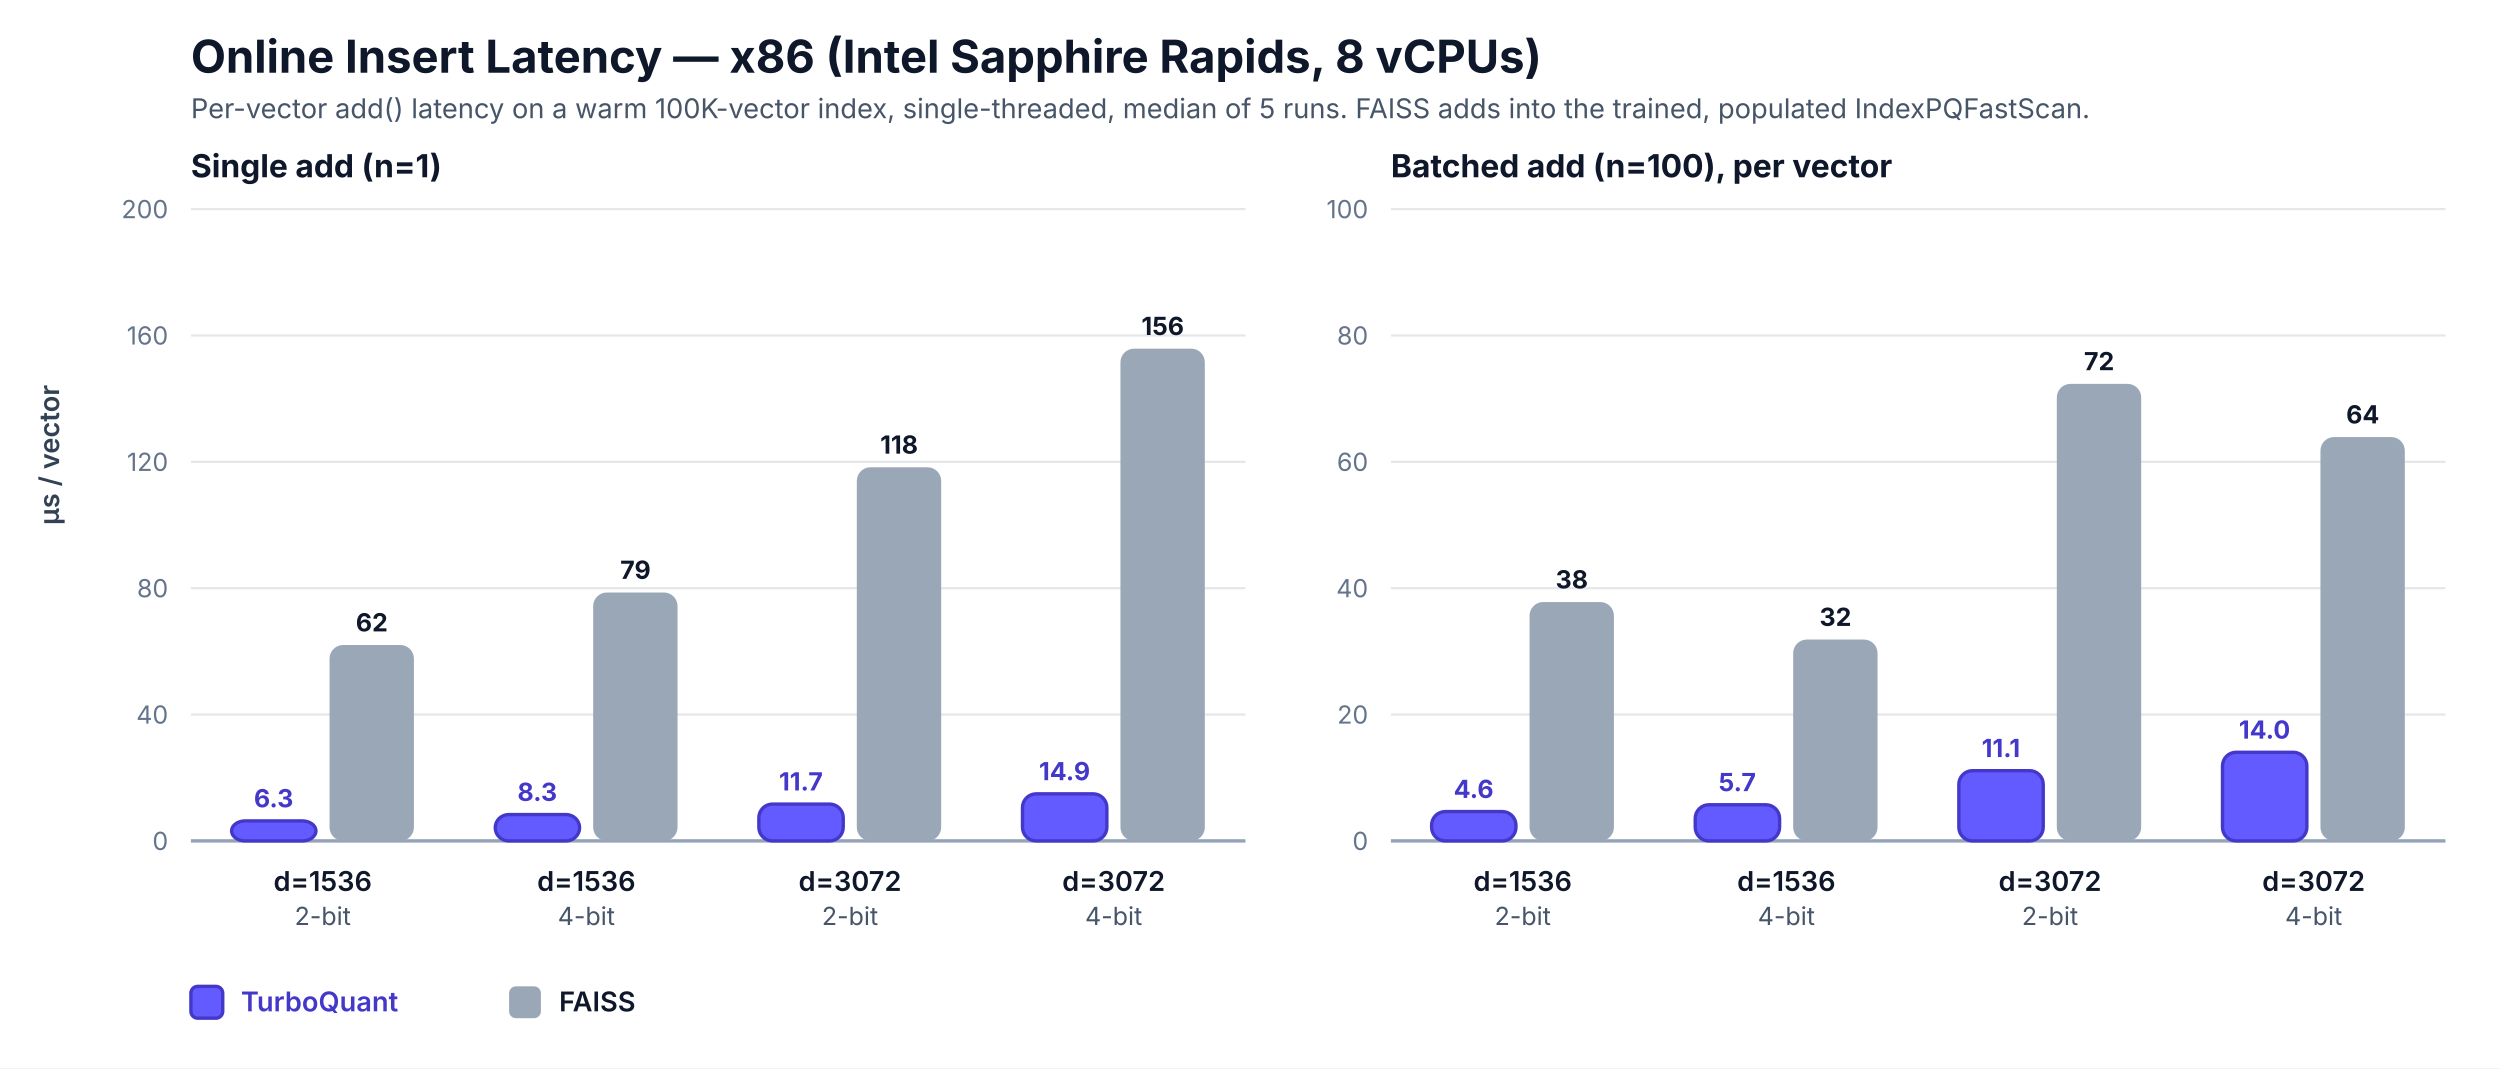
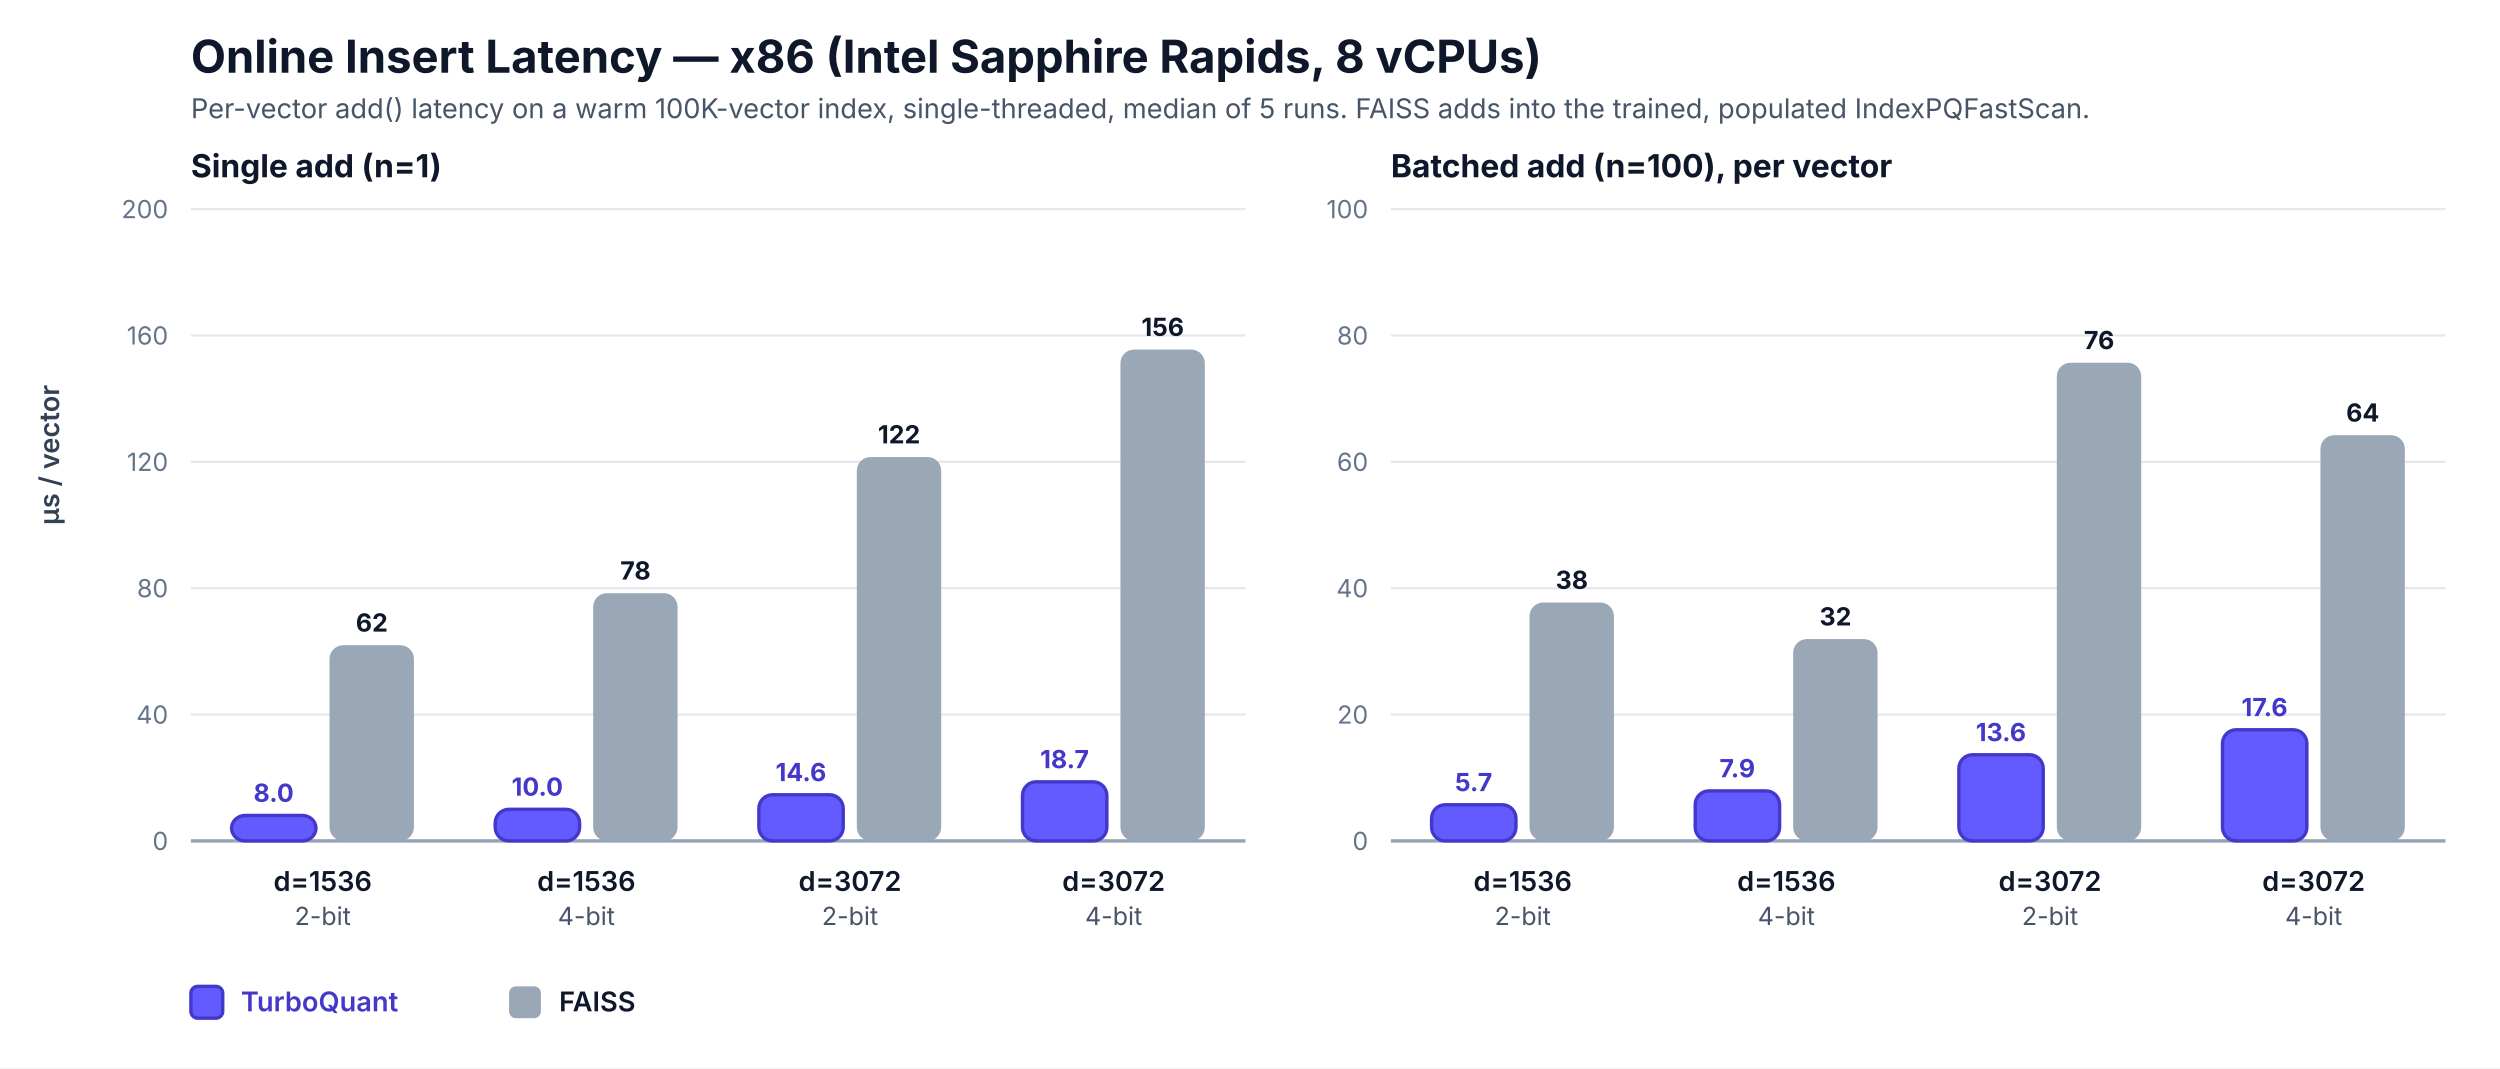
<svg xmlns="http://www.w3.org/2000/svg" width="1100" height="470" viewBox="0 0 1100 470" role="img" aria-label="Online Insert Latency — x86 (Intel Sapphire Rapids, 8 vCPUs)">
  <style>
  .title { font: 700 20px -apple-system, BlinkMacSystemFont, "Segoe UI", sans-serif; fill: #0f172a; }
  .subtitle { font: 400 12px -apple-system, BlinkMacSystemFont, "Segoe UI", sans-serif; fill: #475569; }
  .panel { font: 700 14px -apple-system, BlinkMacSystemFont, "Segoe UI", sans-serif; fill: #0f172a; }
  .label { font: 600 12px -apple-system, BlinkMacSystemFont, "Segoe UI", sans-serif; fill: #0f172a; }
  .secondary { font: 400 11px -apple-system, BlinkMacSystemFont, "Segoe UI", sans-serif; fill: #475569; }
  .tick { font: 400 11px -apple-system, BlinkMacSystemFont, "Segoe UI", sans-serif; fill: #64748b; }
  .value { font: 700 11px -apple-system, BlinkMacSystemFont, "Segoe UI", sans-serif; fill: #0f172a; }
  .value-accent { font: 700 11px -apple-system, BlinkMacSystemFont, "Segoe UI", sans-serif; fill: #4338ca; }
  .axis { font: 600 12px -apple-system, BlinkMacSystemFont, "Segoe UI", sans-serif; fill: #334155; }
  .legend { font: 600 12px -apple-system, BlinkMacSystemFont, "Segoe UI", sans-serif; fill: #0f172a; }
</style>
  <rect width="100%" height="100%" fill="#ffffff" />
  <text x="84" y="32" class="title">Online Insert Latency — x86 (Intel Sapphire Rapids, 8 vCPUs)</text>
  <text x="84" y="52" class="subtitle">Per-vector add() latency on a warm 100K-vector index, single-threaded, median of 5 runs. FAISS adds into the trained, populated IndexPQFastScan.</text>
  <line x1="84.0" y1="370.0" x2="548.0" y2="370.0" stroke="#e5e7eb" stroke-width="1" />
  <text x="74.0" y="374.0" text-anchor="end" class="tick">0</text>
  <line x1="84.0" y1="314.4" x2="548.0" y2="314.4" stroke="#e5e7eb" stroke-width="1" />
  <text x="74.0" y="318.4" text-anchor="end" class="tick">40</text>
  <line x1="84.0" y1="258.8" x2="548.0" y2="258.8" stroke="#e5e7eb" stroke-width="1" />
  <text x="74.0" y="262.8" text-anchor="end" class="tick">80</text>
  <line x1="84.0" y1="203.2" x2="548.0" y2="203.2" stroke="#e5e7eb" stroke-width="1" />
  <text x="74.0" y="207.2" text-anchor="end" class="tick">120</text>
  <line x1="84.0" y1="147.6" x2="548.0" y2="147.6" stroke="#e5e7eb" stroke-width="1" />
  <text x="74.0" y="151.6" text-anchor="end" class="tick">160</text>
  <line x1="84.0" y1="92.0" x2="548.0" y2="92.0" stroke="#e5e7eb" stroke-width="1" />
  <text x="74.0" y="96.0" text-anchor="end" class="tick">200</text>
  <line x1="84.0" y1="370.0" x2="548.0" y2="370.0" stroke="#94a3b8" stroke-width="1.5" />
  <text x="84.0" y="78" class="panel">Single add (n=1)</text>
-   <rect x="101.9" y="361.2" width="37.12" height="8.8" rx="6" fill="#635bff" stroke="#4338ca" stroke-width="1.5" />
-   <rect x="145.0" y="283.8" width="37.12" height="86.2" rx="6" fill="#9aa7b6" />
-   <text x="120.4" y="355.2" text-anchor="middle" class="value-accent">6.3</text>
-   <text x="163.6" y="277.8" text-anchor="middle" class="value">62</text>
+   <rect x="101.9" y="358.8" width="37.12" height="11.2" rx="6" fill="#635bff" stroke="#4338ca" stroke-width="1.5" />
+   <rect x="145.0" y="283.9" width="37.12" height="86.1" rx="6" fill="#9aa7b6" />
+   <text x="120.4" y="352.8" text-anchor="middle" class="value-accent">8.0</text>
+   <text x="163.6" y="277.9" text-anchor="middle" class="value">62</text>
  <text x="142.0" y="392" text-anchor="middle" class="label">d=1536</text>
  <text x="142.0" y="407" text-anchor="middle" class="secondary">2-bit</text>
-   <rect x="217.9" y="358.4" width="37.12" height="11.6" rx="6" fill="#635bff" stroke="#4338ca" stroke-width="1.5" />
-   <rect x="261.0" y="260.7" width="37.12" height="109.3" rx="6" fill="#9aa7b6" />
-   <text x="236.4" y="352.4" text-anchor="middle" class="value-accent">8.3</text>
-   <text x="279.6" y="254.7" text-anchor="middle" class="value">79</text>
+   <rect x="217.9" y="356.1" width="37.12" height="13.9" rx="6" fill="#635bff" stroke="#4338ca" stroke-width="1.5" />
+   <rect x="261.0" y="261.0" width="37.12" height="109.0" rx="6" fill="#9aa7b6" />
+   <text x="236.4" y="350.1" text-anchor="middle" class="value-accent">10.0</text>
+   <text x="279.6" y="255.0" text-anchor="middle" class="value">78</text>
  <text x="258.0" y="392" text-anchor="middle" class="label">d=1536</text>
  <text x="258.0" y="407" text-anchor="middle" class="secondary">4-bit</text>
-   <rect x="333.9" y="353.8" width="37.12" height="16.2" rx="6" fill="#635bff" stroke="#4338ca" stroke-width="1.5" />
-   <rect x="377.0" y="205.6" width="37.12" height="164.4" rx="6" fill="#9aa7b6" />
-   <text x="352.4" y="347.8" text-anchor="middle" class="value-accent">11.7</text>
-   <text x="395.6" y="199.6" text-anchor="middle" class="value">118</text>
+   <rect x="333.9" y="349.7" width="37.12" height="20.3" rx="6" fill="#635bff" stroke="#4338ca" stroke-width="1.5" />
+   <rect x="377.0" y="201.1" width="37.12" height="168.9" rx="6" fill="#9aa7b6" />
+   <text x="352.4" y="343.7" text-anchor="middle" class="value-accent">14.6</text>
+   <text x="395.6" y="195.1" text-anchor="middle" class="value">122</text>
  <text x="374.0" y="392" text-anchor="middle" class="label">d=3072</text>
  <text x="374.0" y="407" text-anchor="middle" class="secondary">2-bit</text>
-   <rect x="449.9" y="349.3" width="37.12" height="20.7" rx="6" fill="#635bff" stroke="#4338ca" stroke-width="1.5" />
-   <rect x="493.0" y="153.4" width="37.12" height="216.6" rx="6" fill="#9aa7b6" />
-   <text x="468.4" y="343.3" text-anchor="middle" class="value-accent">14.9</text>
-   <text x="511.6" y="147.4" text-anchor="middle" class="value">156</text>
+   <rect x="449.9" y="344.0" width="37.12" height="26.0" rx="6" fill="#635bff" stroke="#4338ca" stroke-width="1.5" />
+   <rect x="493.0" y="153.8" width="37.12" height="216.2" rx="6" fill="#9aa7b6" />
+   <text x="468.4" y="338.0" text-anchor="middle" class="value-accent">18.7</text>
+   <text x="511.6" y="147.8" text-anchor="middle" class="value">156</text>
  <text x="490.0" y="392" text-anchor="middle" class="label">d=3072</text>
  <text x="490.0" y="407" text-anchor="middle" class="secondary">4-bit</text>
  <line x1="612.0" y1="370.0" x2="1076.0" y2="370.0" stroke="#e5e7eb" stroke-width="1" />
  <text x="602.0" y="374.0" text-anchor="end" class="tick">0</text>
  <line x1="612.0" y1="314.4" x2="1076.0" y2="314.4" stroke="#e5e7eb" stroke-width="1" />
  <text x="602.0" y="318.4" text-anchor="end" class="tick">20</text>
  <line x1="612.0" y1="258.8" x2="1076.0" y2="258.8" stroke="#e5e7eb" stroke-width="1" />
  <text x="602.0" y="262.8" text-anchor="end" class="tick">40</text>
  <line x1="612.0" y1="203.2" x2="1076.0" y2="203.2" stroke="#e5e7eb" stroke-width="1" />
  <text x="602.0" y="207.2" text-anchor="end" class="tick">60</text>
  <line x1="612.0" y1="147.6" x2="1076.0" y2="147.6" stroke="#e5e7eb" stroke-width="1" />
  <text x="602.0" y="151.6" text-anchor="end" class="tick">80</text>
  <line x1="612.0" y1="92.0" x2="1076.0" y2="92.0" stroke="#e5e7eb" stroke-width="1" />
  <text x="602.0" y="96.0" text-anchor="end" class="tick">100</text>
  <line x1="612.0" y1="370.0" x2="1076.0" y2="370.0" stroke="#94a3b8" stroke-width="1.5" />
  <text x="612.0" y="78" class="panel">Batched add (n=100), per vector</text>
-   <rect x="629.9" y="357.1" width="37.12" height="12.9" rx="6" fill="#635bff" stroke="#4338ca" stroke-width="1.5" />
-   <rect x="673.0" y="264.9" width="37.12" height="105.1" rx="6" fill="#9aa7b6" />
-   <text x="648.4" y="351.1" text-anchor="middle" class="value-accent">4.6</text>
-   <text x="691.6" y="258.9" text-anchor="middle" class="value">38</text>
+   <rect x="629.9" y="354.1" width="37.12" height="15.9" rx="6" fill="#635bff" stroke="#4338ca" stroke-width="1.5" />
+   <rect x="673.0" y="265.1" width="37.12" height="104.9" rx="6" fill="#9aa7b6" />
+   <text x="648.4" y="348.1" text-anchor="middle" class="value-accent">5.7</text>
+   <text x="691.6" y="259.1" text-anchor="middle" class="value">38</text>
  <text x="670.0" y="392" text-anchor="middle" class="label">d=1536</text>
  <text x="670.0" y="407" text-anchor="middle" class="secondary">2-bit</text>
-   <rect x="745.9" y="354.1" width="37.12" height="15.9" rx="6" fill="#635bff" stroke="#4338ca" stroke-width="1.5" />
-   <rect x="789.0" y="281.4" width="37.12" height="88.6" rx="6" fill="#9aa7b6" />
-   <text x="764.4" y="348.1" text-anchor="middle" class="value-accent">5.7</text>
-   <text x="807.6" y="275.4" text-anchor="middle" class="value">32</text>
+   <rect x="745.9" y="348.0" width="37.12" height="22.0" rx="6" fill="#635bff" stroke="#4338ca" stroke-width="1.5" />
+   <rect x="789.0" y="281.2" width="37.12" height="88.8" rx="6" fill="#9aa7b6" />
+   <text x="764.4" y="342.0" text-anchor="middle" class="value-accent">7.9</text>
+   <text x="807.6" y="275.2" text-anchor="middle" class="value">32</text>
  <text x="786.0" y="392" text-anchor="middle" class="label">d=1536</text>
  <text x="786.0" y="407" text-anchor="middle" class="secondary">4-bit</text>
-   <rect x="861.9" y="339.1" width="37.12" height="30.9" rx="6" fill="#635bff" stroke="#4338ca" stroke-width="1.5" />
-   <rect x="905.0" y="168.9" width="37.12" height="201.1" rx="6" fill="#9aa7b6" />
-   <text x="880.4" y="333.1" text-anchor="middle" class="value-accent">11.1</text>
-   <text x="923.6" y="162.9" text-anchor="middle" class="value">72</text>
+   <rect x="861.9" y="332.1" width="37.12" height="37.9" rx="6" fill="#635bff" stroke="#4338ca" stroke-width="1.5" />
+   <rect x="905.0" y="159.6" width="37.12" height="210.4" rx="6" fill="#9aa7b6" />
+   <text x="880.4" y="326.1" text-anchor="middle" class="value-accent">13.6</text>
+   <text x="923.6" y="153.6" text-anchor="middle" class="value">76</text>
  <text x="902.0" y="392" text-anchor="middle" class="label">d=3072</text>
  <text x="902.0" y="407" text-anchor="middle" class="secondary">2-bit</text>
-   <rect x="977.9" y="331.0" width="37.12" height="39.0" rx="6" fill="#635bff" stroke="#4338ca" stroke-width="1.5" />
-   <rect x="1021.0" y="192.3" width="37.12" height="177.7" rx="6" fill="#9aa7b6" />
-   <text x="996.4" y="325.0" text-anchor="middle" class="value-accent">14.0</text>
-   <text x="1039.6" y="186.3" text-anchor="middle" class="value">64</text>
+   <rect x="977.9" y="321.1" width="37.12" height="48.9" rx="6" fill="#635bff" stroke="#4338ca" stroke-width="1.5" />
+   <rect x="1021.0" y="191.5" width="37.12" height="178.5" rx="6" fill="#9aa7b6" />
+   <text x="996.4" y="315.1" text-anchor="middle" class="value-accent">17.6</text>
+   <text x="1039.6" y="185.5" text-anchor="middle" class="value">64</text>
  <text x="1018.0" y="392" text-anchor="middle" class="label">d=3072</text>
  <text x="1018.0" y="407" text-anchor="middle" class="secondary">4-bit</text>
  <text x="26" y="231.0" transform="rotate(-90, 26, 231.0)" class="axis">µs / vector</text>
  <rect x="84" y="434" width="14" height="14" rx="3" fill="#635bff" stroke="#4338ca" stroke-width="1.5" />
  <text x="106" y="445" class="legend" style="fill: #4338ca;">TurboQuant</text>
  <rect x="224" y="434" width="14" height="14" rx="3" fill="#9aa7b6" />
  <text x="246" y="445" class="legend">FAISS</text>
</svg>
